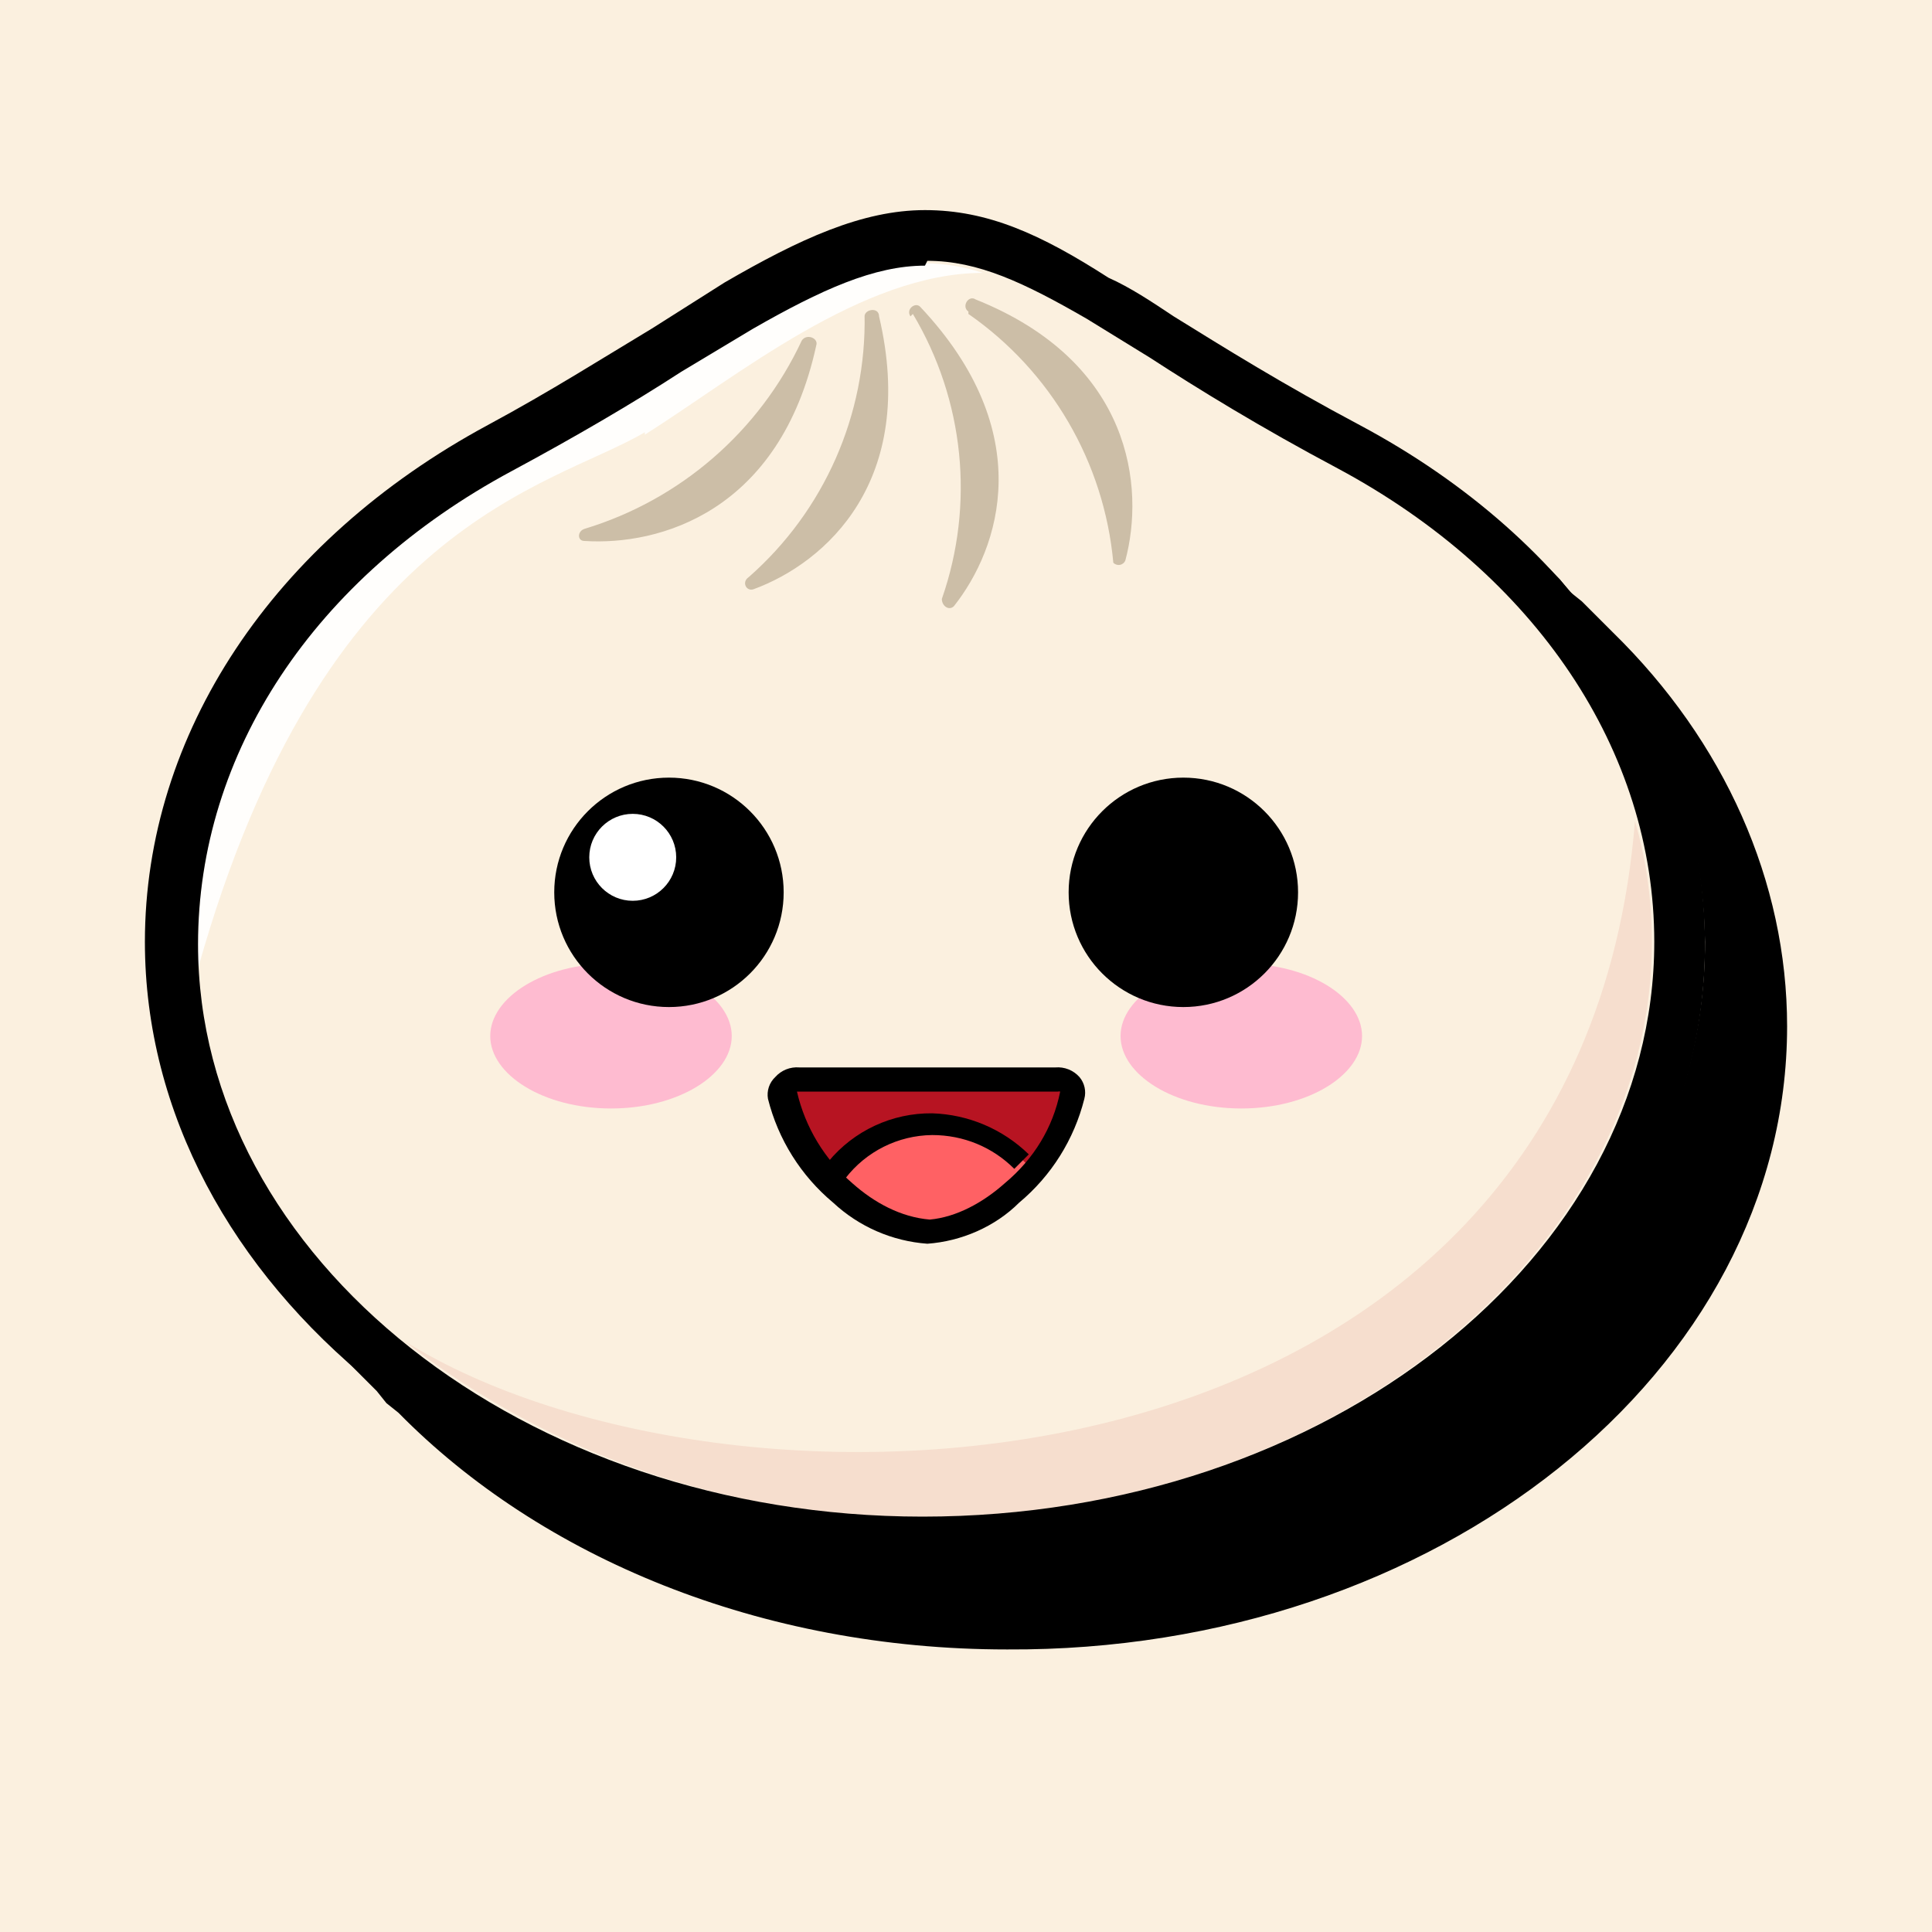
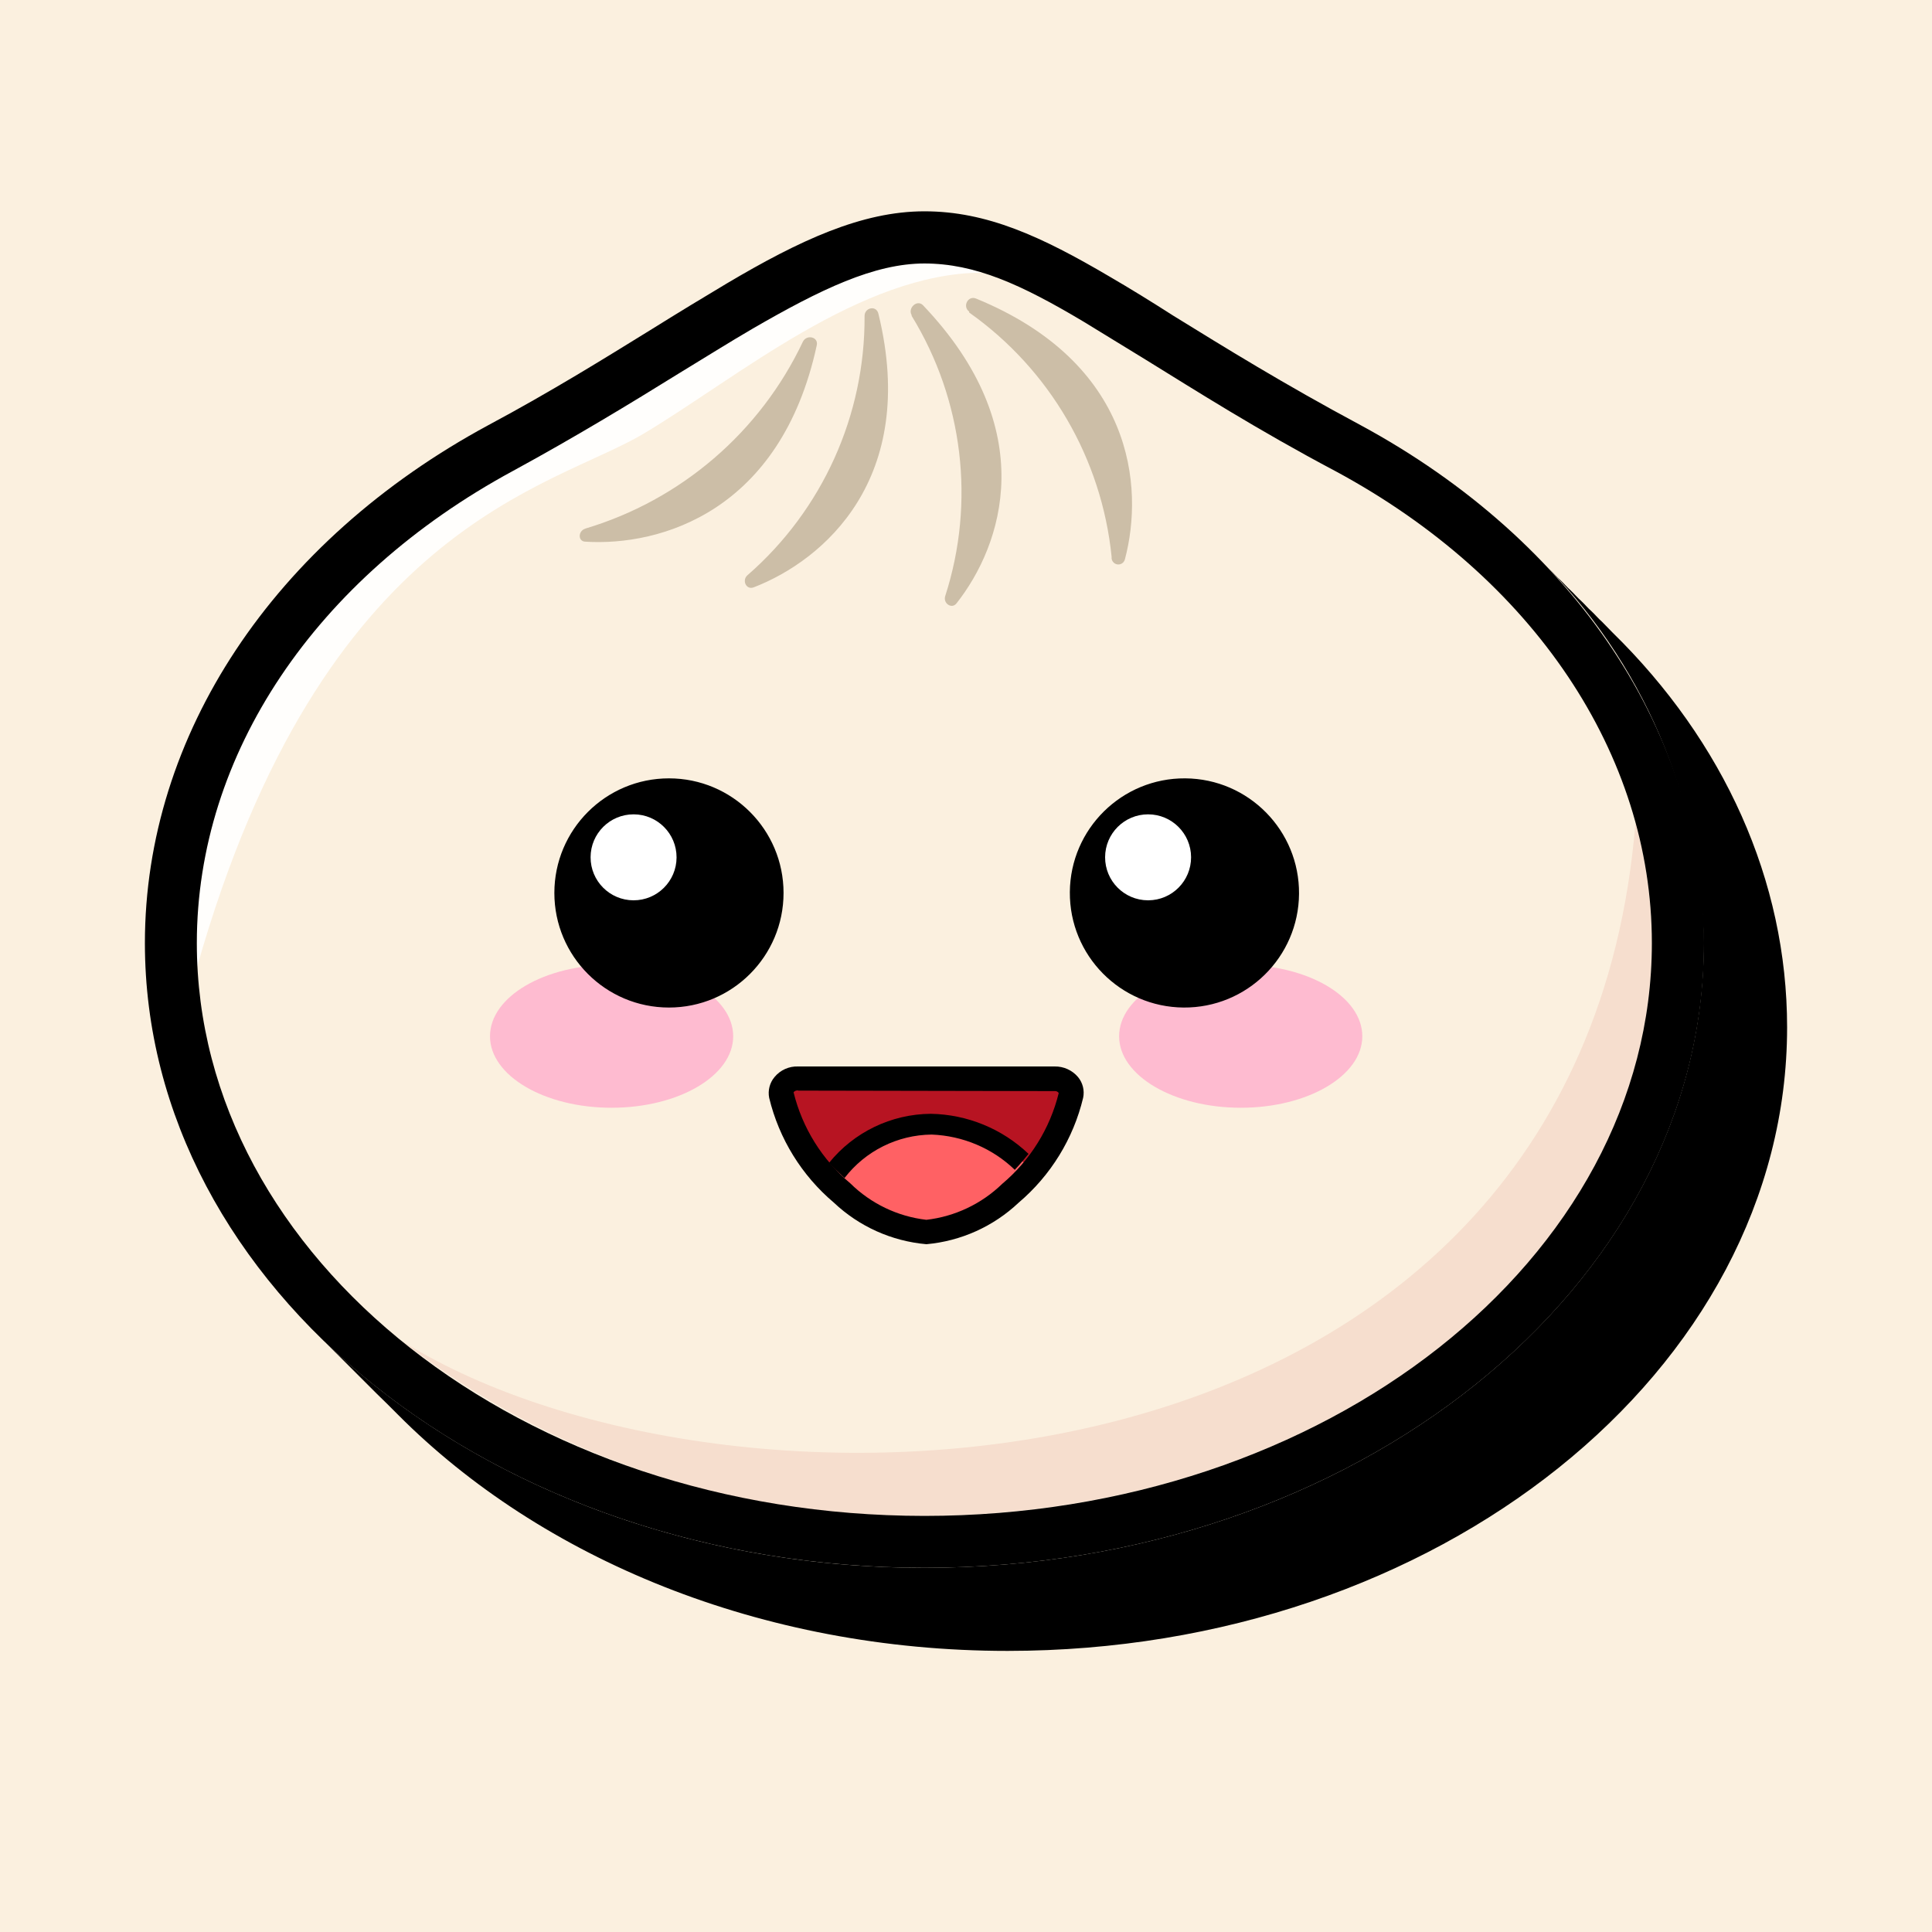
<svg xmlns="http://www.w3.org/2000/svg" viewBox="0 0 80 80">
  <rect width="100%" height="100%" fill="#FBF0DF" />
-   <path d="m66.8 26.2-.5-.5-.4-.4-.4-.4-.5-.4-.4-.5-.4-.4-.5-.4C68 27.4 70.5 33 70.6 39c0 14.2-14.5 25.8-32.3 25.8-10 0-19-3.6-24.8-9.3l.4.4.4.4.5.5.4.4.4.4.4.5.5.4c5.9 6 15 9.8 25.2 9.8C59.5 68.4 74 56.8 74 42.5c0-6-2.6-11.8-7.2-16.3Z" />
-   <path fill="#FBF0DF" d="M68.4 39c0 13.1-13.5 23.8-30.1 23.8C21.6 62.8 8.2 52 8.2 39c0-8.2 5.1-15.3 13-19.6 8-4.2 13-8.6 17-8.6 4.2 0 7.8 3.6 17.1 8.6 8 4.3 13.1 11.4 13.1 19.6Z" />
-   <path fill="#F6DECE" d="M68.4 39c0-1.6-.2-3.3-.7-5-2.3 28.7-37.3 30.1-51 21.5a34.4 34.4 0 0 0 21.6 7.3C54.9 62.8 68.4 52 68.4 39Z" />
-   <path fill="#FFFEFC" d="M26.7 18c3.8-2.4 9-6.7 14-6.7a8 8 0 0 0-2.4-.4c-2.1 0-4.3 1-7.1 2.7l-3 1.8c-2 1.3-4.4 2.7-7 4.1-8.2 4.4-13 11.7-13 19.6v1c5.2-18.5 14.6-19.9 18.5-22.2Z" />
-   <path fill="#CCBEA7" fill-rule="evenodd" d="M35.8 13A14.1 14.1 0 0 1 31 23.9c-.3.2-.1.6.2.5 3-1.1 6.8-4.5 5.2-11.3 0-.4-.6-.3-.6 0Zm2 0A14 14 0 0 1 39 24.8c0 .3.3.5.5.3 1.9-2.4 3.5-7.2-1.4-12.4-.2-.2-.6.1-.4.4Zm2.3 0a14.1 14.1 0 0 1 6 10.3.3.3 0 0 0 .5-.1c.8-3 .3-8.2-6.2-10.8-.3-.2-.6.3-.3.5Zm-15.9 8.9a14.6 14.6 0 0 0 9-7.8c.2-.3.7-.1.6.2-1.5 6.9-6.5 8.3-9.6 8.1-.3 0-.3-.4 0-.5Z" clip-rule="evenodd" />
-   <path d="M38.3 65C20.5 65 6 53.2 6 39c0-8.6 5.3-16.6 14.2-21.4 2.6-1.4 4.8-2.8 6.8-4l3-1.9c3.1-1.8 5.7-3 8.3-3 2.6 0 4.8 1 7.6 2.8.9.4 1.8 1 2.7 1.6 2.1 1.3 4.5 2.8 7.7 4.5 9 4.8 14.3 12.8 14.3 21.5 0 14.2-14.5 25.8-32.3 25.8Zm0-54c-2.1 0-4.3 1-7.1 2.6l-3 1.8c-2 1.3-4.4 2.7-7 4.1-8.2 4.4-13 11.7-13 19.6 0 13 13.5 23.7 30 23.7C55 62.8 68.5 52 68.5 39c0-7.9-4.9-15.2-13.1-19.6-3.2-1.7-5.8-3.3-7.8-4.6l-2.6-1.6c-2.6-1.5-4.5-2.4-6.6-2.4Z" />
-   <path fill="#B71422" d="M44.3 45.3c-.3 1.6-1.2 3-2.5 4-.9 1-2.1 1.6-3.4 1.7a5.9 5.9 0 0 1-3.6-1.6 7.7 7.7 0 0 1-2.4-4 .6.6 0 0 1 .6-.8h10.7a.6.6 0 0 1 .6.7Z" />
-   <path fill="#FF6164" d="M34.8 49.5a6 6 0 0 0 3.6 1.6 6 6 0 0 0 3.5-1.6l.9-1a5.9 5.9 0 0 0-4.2-2 5.3 5.3 0 0 0-4.3 2.4l.5.6Z" />
-   <path d="M35 48.8a4.6 4.6 0 0 1 3.6-1.8c1.3 0 2.5.5 3.4 1.4l.6-.6a6 6 0 0 0-4-1.7 5.5 5.5 0 0 0-4.3 2l.7.7Z" />
-   <path d="M38.4 51.5a6.4 6.4 0 0 1-3.9-1.7 8.2 8.2 0 0 1-2.7-4.3 1 1 0 0 1 .3-.9 1.2 1.2 0 0 1 1-.4h10.6a1.2 1.2 0 0 1 1 .4 1 1 0 0 1 .2.9 8.2 8.2 0 0 1-2.7 4.3c-1 1-2.4 1.6-3.8 1.7ZM33 45.2H33a7.1 7.1 0 0 0 2.3 3.8c.9.8 2 1.4 3.2 1.5 1.1-.1 2.2-.7 3.1-1.5 1.2-1 2-2.3 2.3-3.8a.2.2 0 0 0-.1 0H33Z" />
-   <path fill="#FEBBD0" d="M51.4 45.9c2.8 0 5-1.4 5-3s-2.2-3-5-3-5 1.4-5 3 2.2 3 5 3ZM25.3 45.9c2.8 0 5-1.4 5-3s-2.2-3-5-3-5 1.4-5 3 2.2 3 5 3Z" />
-   <path fill-rule="evenodd" d="M27.7 41.7a4.7 4.7 0 1 0 0-9.5 4.7 4.7 0 0 0 0 9.5Zm21.3 0a4.7 4.7 0 1 0 0-9.5 4.7 4.7 0 0 0 0 9.5Z" clip-rule="evenodd" />
-   <path fill="#fff" fill-rule="evenodd" d="M26.2 37.3a1.8 1.8 0 1 0 0-3.6 1.8 1.8 0 0 0 0 3.6Zm21.3 0Z" clip-rule="evenodd" />
+   <path d="m66.76 26.18-.43-.44c-.15-.13-.28-.29-.43-.43-.15-.13-.28-.29-.43-.43-.15-.13-.28-.29-.43-.43-.15-.13-.28-.29-.43-.43-.15-.13-.28-.29-.43-.43l-.43-.43c4.27 4.2 6.71 9.9 6.8 15.9 0 14.25-14.47 25.86-32.27 25.86-9.97 0-18.89-3.64-24.82-9.35l.43.43.43.43.43.43.43.43.43.43.44.43.43.43c5.92 5.95 15.03 9.78 25.24 9.78 17.8 0 32.28-11.6 32.28-25.82 0-6.08-2.62-11.84-7.24-16.36Z" />
+   <path fill="#FBF0DF" d="M68.4 39.05c0 13.1-13.48 23.7-30.12 23.7S8.15 52.16 8.15 39.06c0-8.11 5.17-15.29 13.1-19.54 7.94-4.25 12.88-8.6 17.03-8.6s7.7 3.55 17.02 8.6c7.94 4.25 13.1 11.42 13.1 19.54Z" />
+   <path fill="#F6DECE" d="M68.4 39.05c0-1.68-.23-3.35-.68-4.97-2.35 28.66-37.32 30.04-51.06 21.46a34.43 34.43 0 0 0 21.62 7.22c16.61 0 30.12-10.63 30.12-23.7Z" />
+   <path fill="#FFFEFC" d="M26.68 17.94c3.85-2.3 8.96-6.64 14-6.65a8 8 0 0 0-2.4-.38c-2.08 0-4.3 1.07-7.1 2.69-.98.57-1.98 1.2-3.05 1.85-2 1.24-4.3 2.64-6.89 4.05-8.19 4.43-13.09 11.74-13.09 19.55v1.03c5.22-18.43 14.7-19.84 18.53-22.14Z" />
+   <path fill="#CCBEA7" fill-rule="evenodd" d="M35.8 13.08a14.12 14.12 0 0 1-4.85 10.74c-.24.21-.05.62.26.5 2.9-1.12 6.82-4.5 5.17-11.3-.07-.4-.58-.29-.58.06Zm1.95 0a13.98 13.98 0 0 1 1.39 11.6c-.1.3.27.56.47.3 1.89-2.4 3.53-7.19-1.4-12.35-.24-.23-.63.12-.46.42v.03Zm2.38-.14a14.13 14.13 0 0 1 5.9 10.12.28.28 0 0 0 .55.1c.8-3.01.35-8.13-6.17-10.8-.34-.13-.56.34-.28.54v.04Zm-15.9 8.95a14.58 14.58 0 0 0 9.02-7.75c.16-.3.65-.19.57.16-1.49 6.88-6.47 8.32-9.57 8.13-.33 0-.32-.45-.01-.54Z" clip-rule="evenodd" />
+   <path d="M38.28 64.92C20.48 64.92 6 53.32 6 39.05c0-8.6 5.32-16.64 14.23-21.45 2.58-1.38 4.8-2.76 6.76-3.97 1.09-.68 2.11-1.3 3.1-1.89 3.02-1.79 5.6-2.99 8.19-2.99 2.58 0 4.84 1.04 7.66 2.7.86.5 1.72 1.03 2.64 1.62 2.14 1.32 4.56 2.82 7.75 4.53 8.9 4.81 14.23 12.84 14.23 21.45 0 14.26-14.48 25.87-32.28 25.87Zm0-54.01c-2.08 0-4.3 1.07-7.1 2.69-.98.57-1.98 1.2-3.05 1.85-2 1.24-4.3 2.64-6.89 4.05-8.19 4.43-13.09 11.74-13.09 19.55 0 13.08 13.52 23.72 30.13 23.72S68.4 52.13 68.4 39.05c0-7.81-4.9-15.12-13.1-19.54-3.25-1.72-5.79-3.34-7.85-4.61l-2.58-1.58c-2.6-1.55-4.5-2.41-6.6-2.41Z" />
+   <path fill="#B71422" d="M44.35 45.34a7.69 7.69 0 0 1-2.52 4.05 5.86 5.86 0 0 1-3.44 1.62 5.89 5.89 0 0 1-3.55-1.62 7.69 7.69 0 0 1-2.48-4.05.62.62 0 0 1 .69-.7h10.62a.62.62 0 0 1 .68.7Z" />
+   <path fill="#FF6164" d="M34.84 49.46c.96.93 2.2 1.5 3.54 1.63a5.95 5.95 0 0 0 3.54-1.63c.3-.29.6-.6.86-.92a5.88 5.88 0 0 0-4.22-2 5.3 5.3 0 0 0-4.3 2.4c.2.18.37.35.58.52Z" />
+   <path d="M34.97 48.78a4.61 4.61 0 0 1 3.61-1.8c1.29.05 2.52.57 3.44 1.46.2-.21.39-.44.57-.66a6.02 6.02 0 0 0-4.05-1.66 5.47 5.47 0 0 0-4.21 2.03c.2.22.42.43.64.63Z" />
+   <path d="M38.36 51.52a6.39 6.39 0 0 1-3.83-1.72 8.2 8.2 0 0 1-2.68-4.34 1.03 1.03 0 0 1 .22-.86 1.21 1.21 0 0 1 .98-.44h10.62a1.24 1.24 0 0 1 .97.44 1.02 1.02 0 0 1 .21.86 8.2 8.2 0 0 1-2.67 4.34 6.39 6.39 0 0 1-3.82 1.72Zm-5.31-6.37c-.14 0-.18.07-.19.08A7.14 7.14 0 0 0 35.21 49a5.36 5.36 0 0 0 3.15 1.51 5.4 5.4 0 0 0 3.14-1.49 7.14 7.14 0 0 0 2.34-3.76.18.18 0 0 0-.17-.08l-10.63-.02Z" />
+   <path fill="#FEBBD0" d="M51.38 45.87c2.78 0 5.03-1.33 5.03-2.96 0-1.64-2.25-2.96-5.03-2.96-2.78 0-5.04 1.32-5.04 2.96 0 1.63 2.26 2.96 5.04 2.96ZM25.32 45.87c2.79 0 5.04-1.33 5.04-2.96 0-1.64-2.25-2.96-5.04-2.96-2.78 0-5.03 1.32-5.03 2.96 0 1.63 2.25 2.96 5.03 2.96Z" />
+   <path fill-rule="evenodd" d="M27.7 41.72a4.74 4.74 0 1 0 0-9.49 4.74 4.74 0 0 0 0 9.49Zm21.31 0a4.74 4.74 0 1 0 .07-9.49 4.74 4.74 0 0 0-.07 9.49Z" clip-rule="evenodd" />
+   <path fill="#fff" fill-rule="evenodd" d="M26.23 37.28a1.78 1.78 0 1 0 .01-3.56 1.78 1.78 0 0 0-.01 3.56Zm21.32 0a1.78 1.78 0 1 0-.02 0h.02Z" clip-rule="evenodd" />
</svg>
